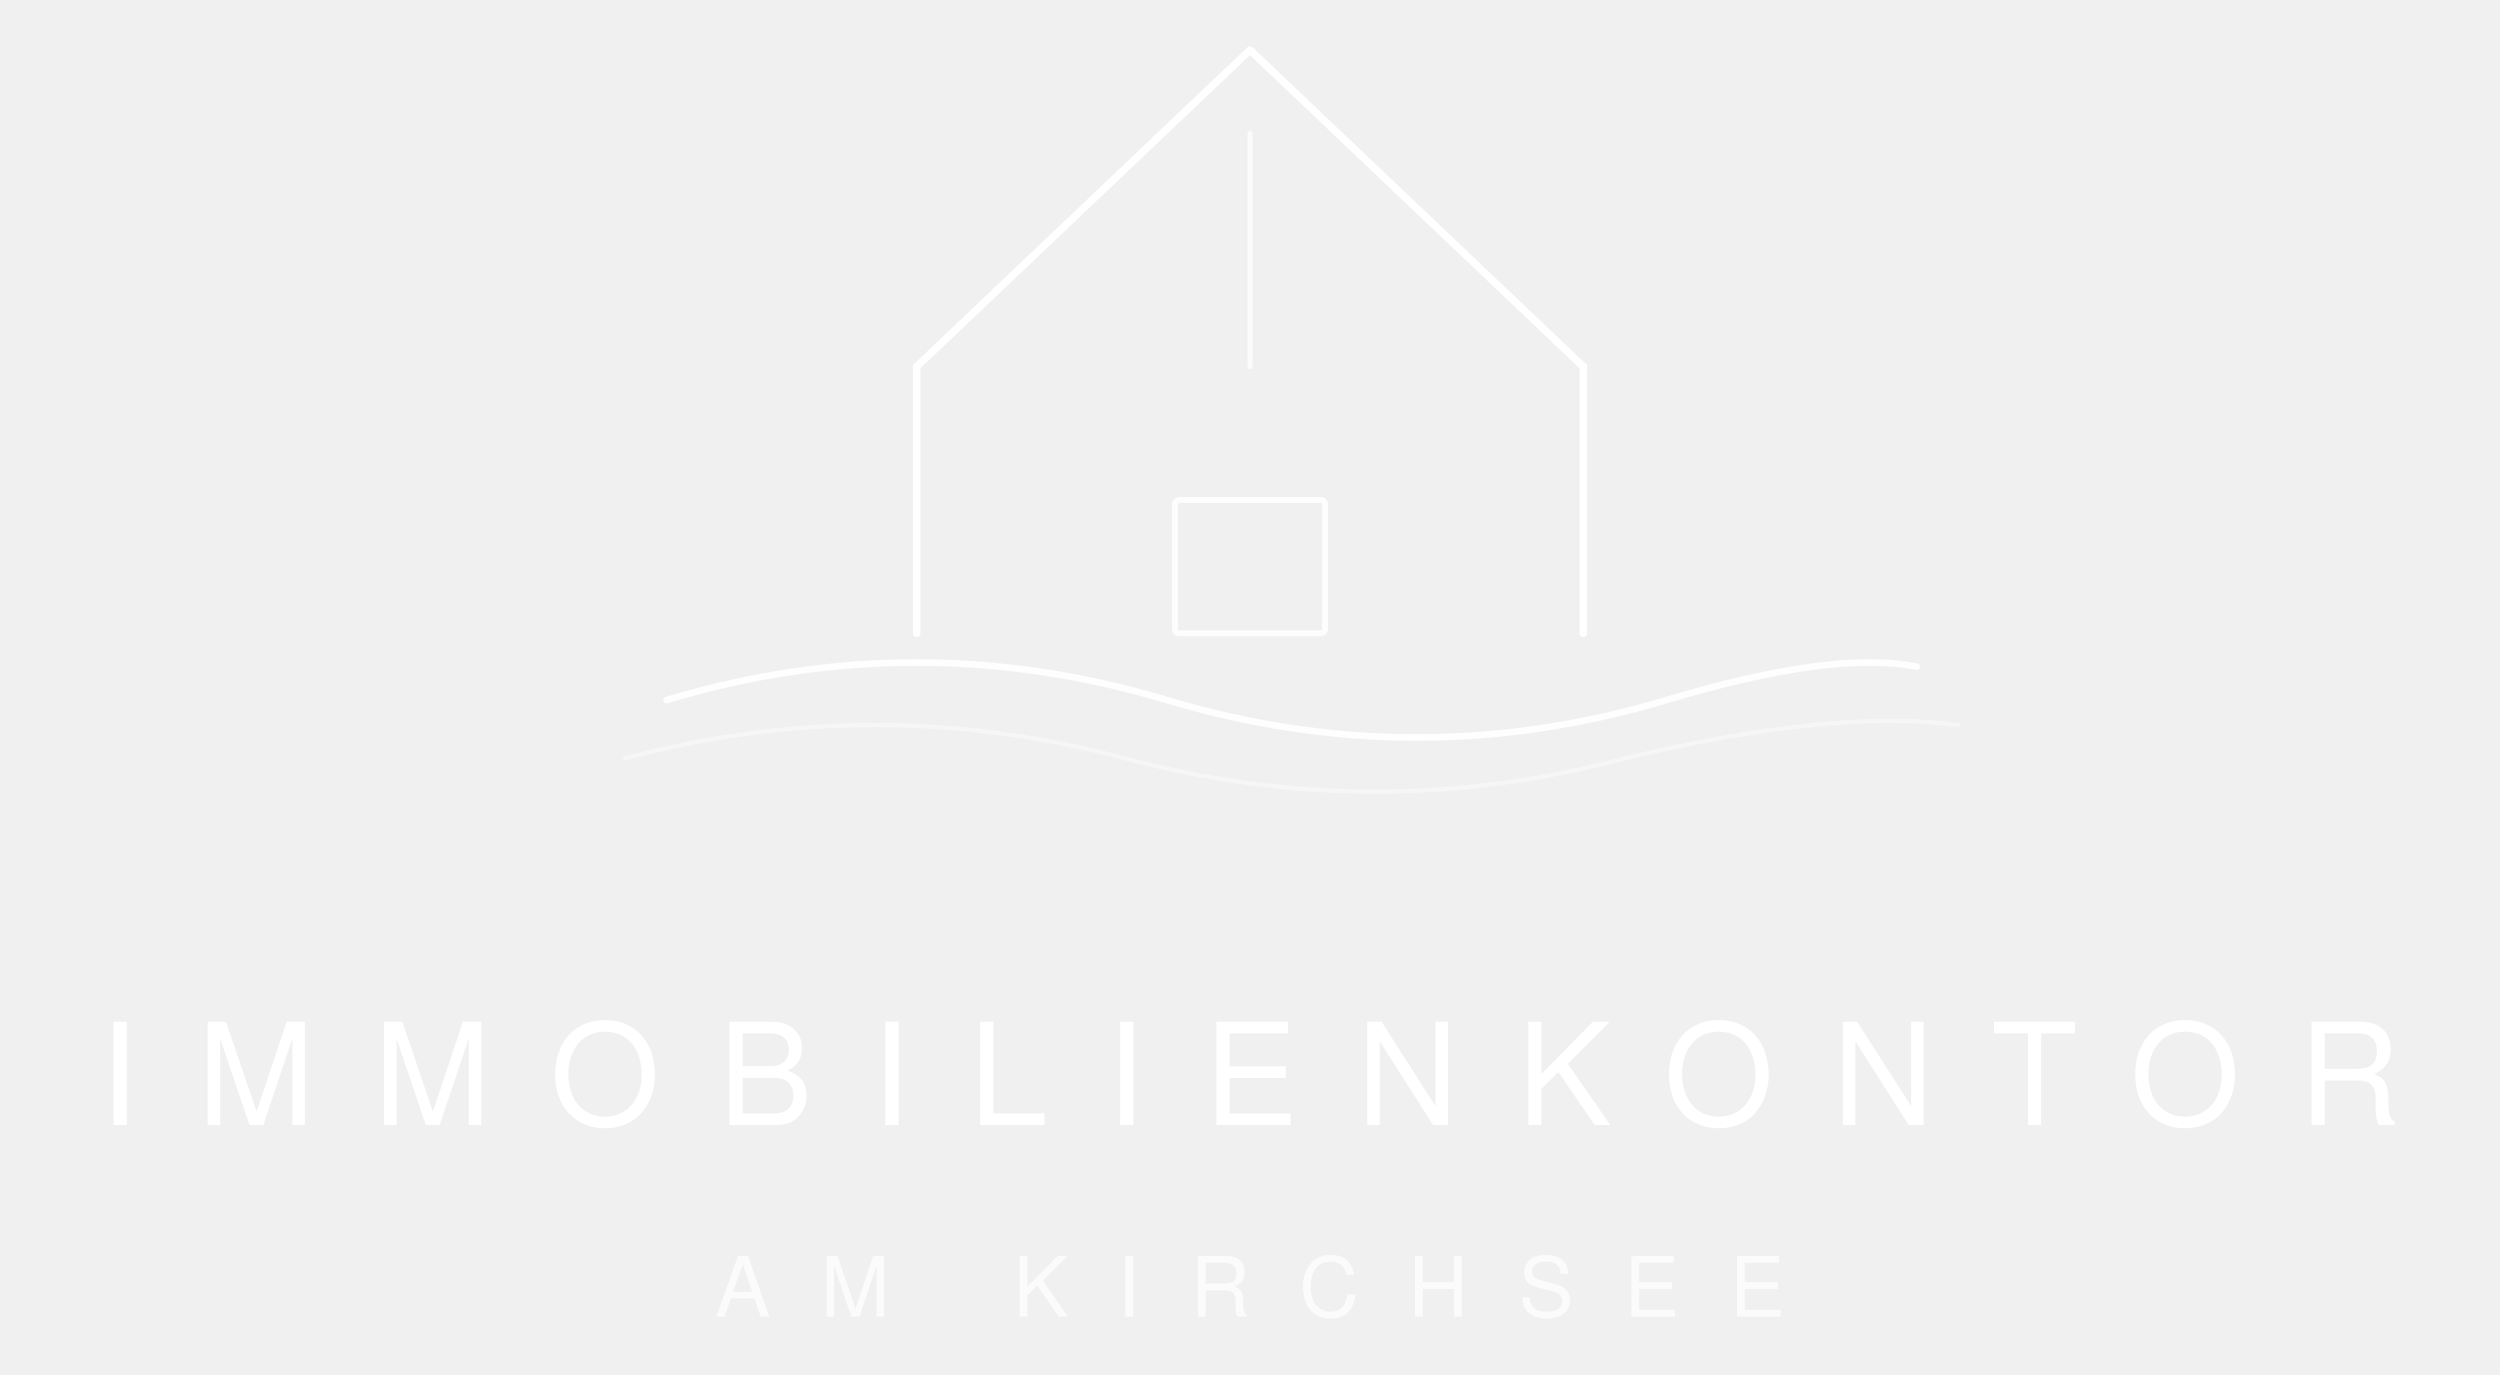
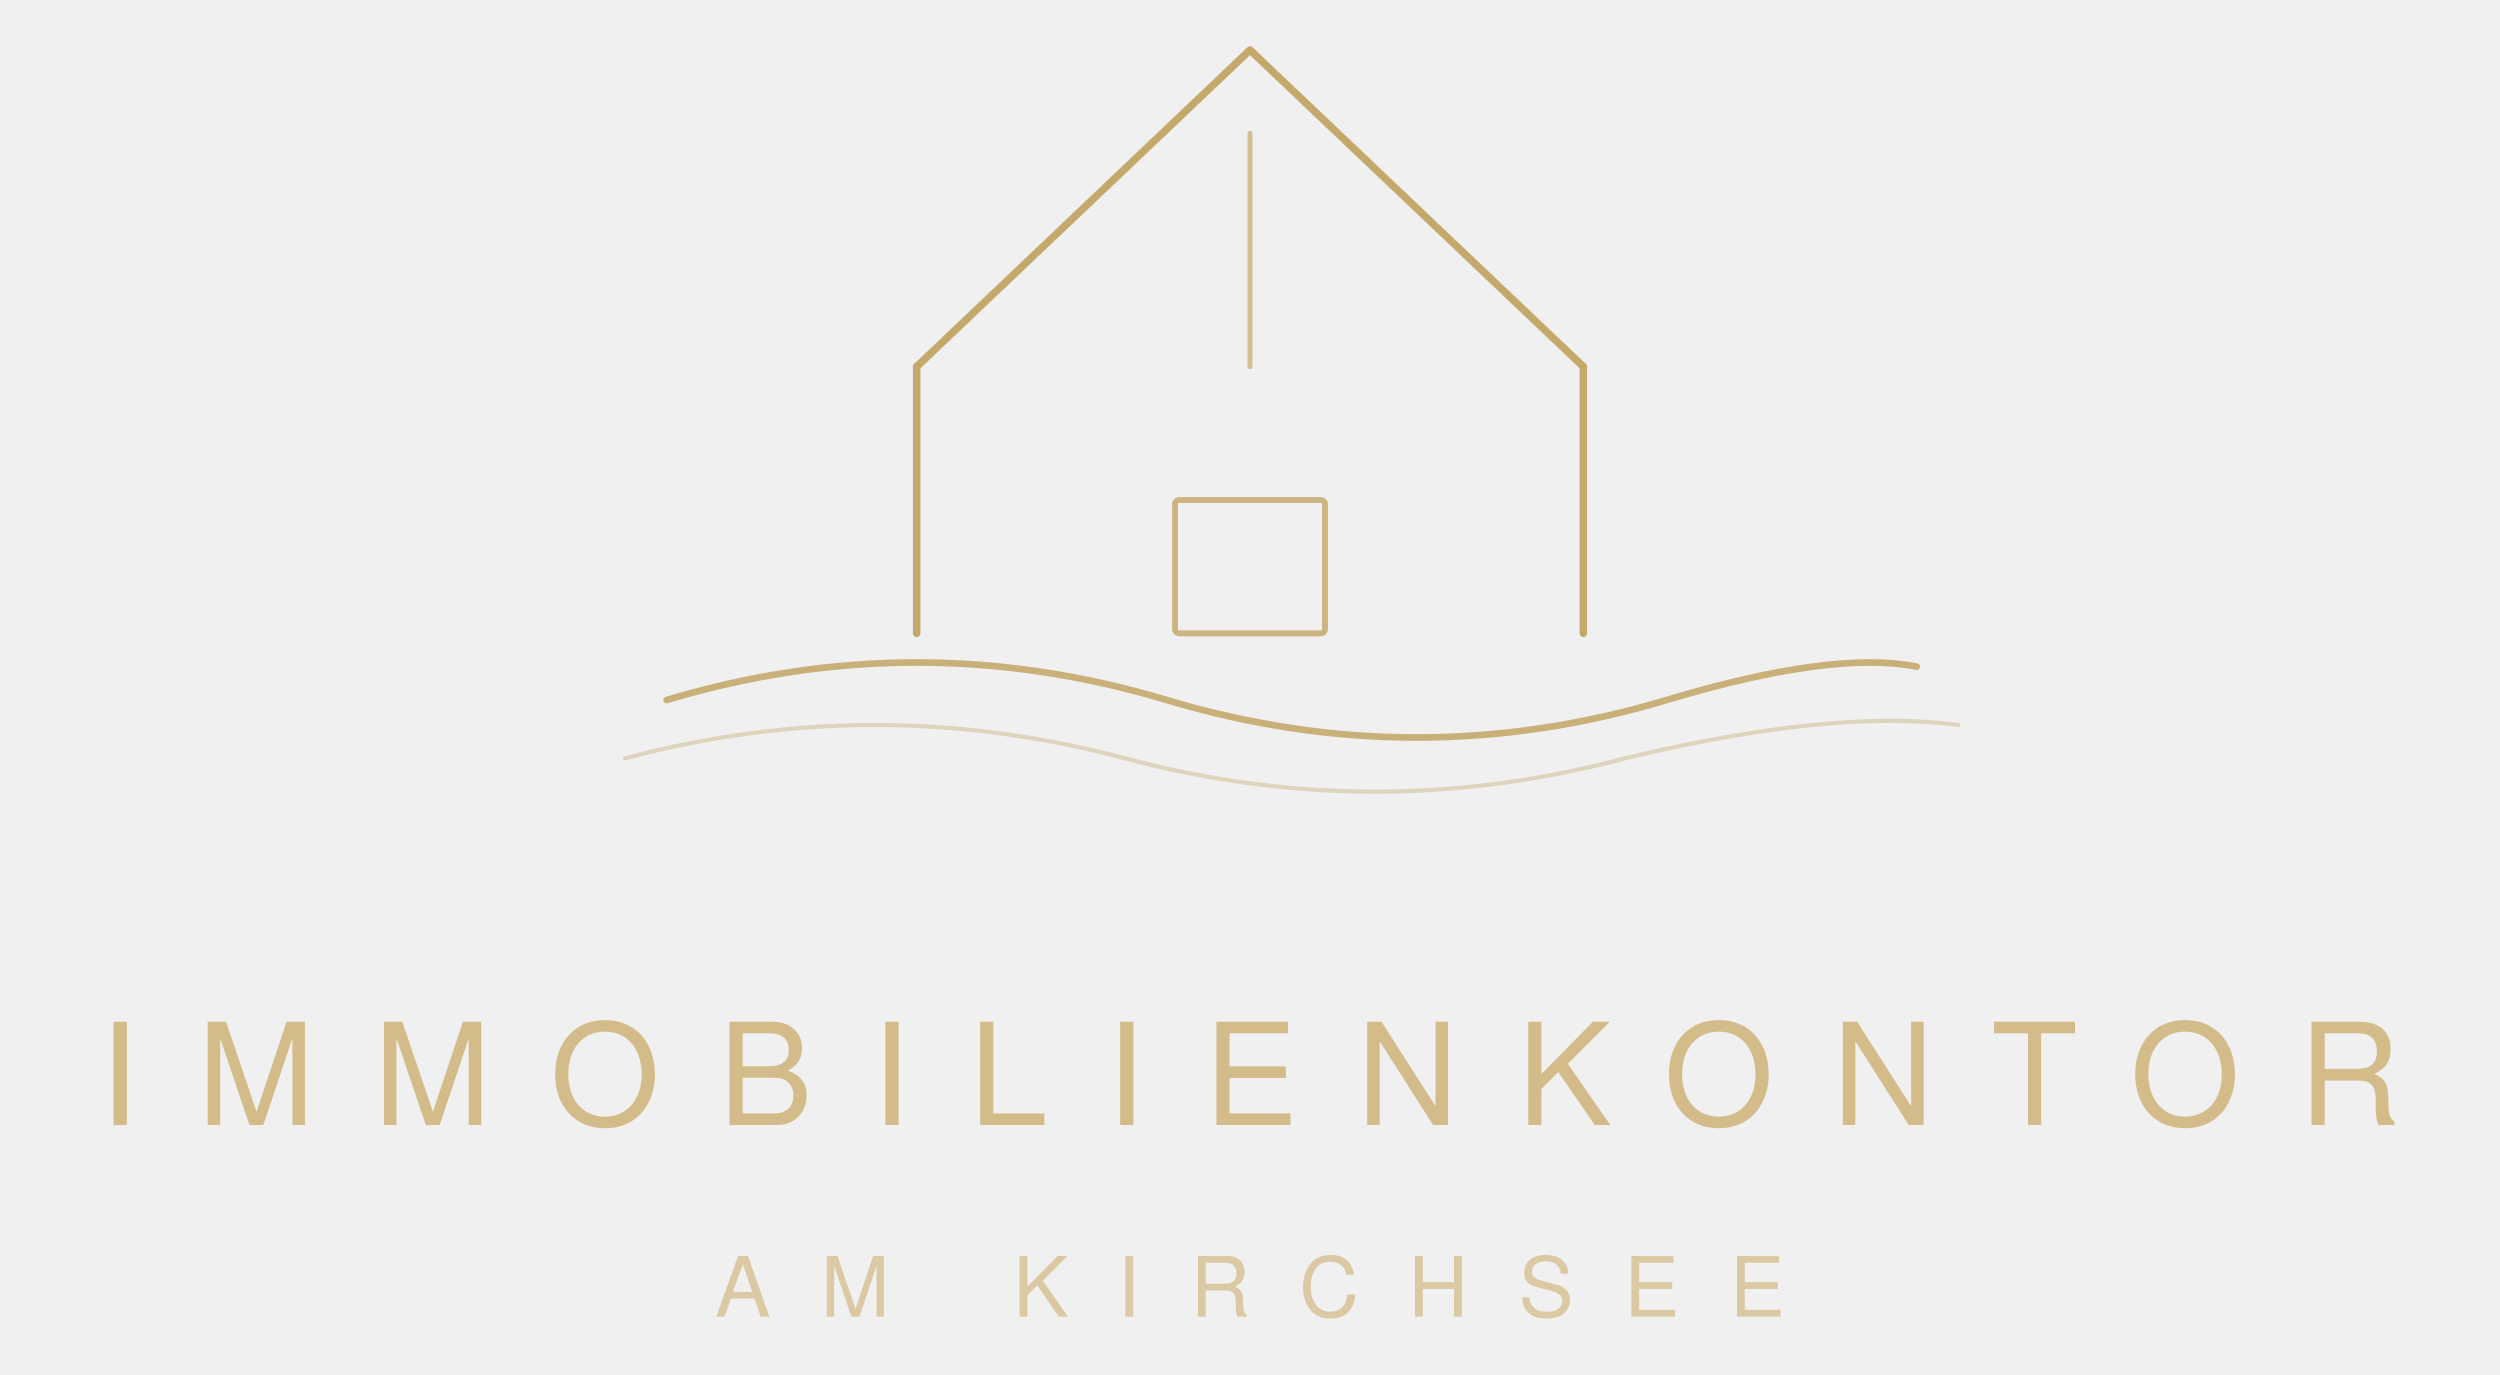
<svg xmlns="http://www.w3.org/2000/svg" viewBox="150 60 600 330">
-   <polyline points="370,148  450,72  530,148" fill="none" stroke="#FFFFFF" stroke-width="1.8" stroke-linecap="round" stroke-linejoin="round" />
-   <line x1="370" y1="148" x2="370" y2="212" stroke="#FFFFFF" stroke-width="1.8" stroke-linecap="round" />
-   <line x1="530" y1="148" x2="530" y2="212" stroke="#FFFFFF" stroke-width="1.8" stroke-linecap="round" />
-   <line x1="450" y1="92" x2="450" y2="148" stroke="#FFFFFF" stroke-width="1.2" stroke-linecap="round" opacity="0.7" />
-   <rect x="432" y="180" width="36" height="32" rx="1" fill="none" stroke="#FFFFFF" stroke-width="1.4" opacity="0.85" />
-   <path d="M 310,228  Q 370,210  430,228  Q 490,246  550,228  Q 590,216  610,220" fill="none" stroke="#FFFFFF" stroke-width="1.6" stroke-linecap="round" opacity="0.9" />
-   <path d="M 300,242  Q 360,226  420,242  Q 480,258  540,242  Q 590,230  620,234" fill="none" stroke="#FFFFFF" stroke-width="1" stroke-linecap="round" opacity="0.4" />
-   <text x="450" y="330" font-family="'Helvetica Neue', Helvetica, Arial, sans-serif" font-size="34" font-weight="300" letter-spacing="14" fill="#FFFFFF" text-anchor="middle">IMMOBILIENKONTOR</text>
-   <text x="450" y="376" font-family="'Helvetica Neue', Helvetica, Arial, sans-serif" font-size="20" font-weight="300" letter-spacing="12" fill="#FFFFFF" text-anchor="middle" opacity="0.75">AM KIRCHSEE</text>
+   <polyline points="370,148  450,72  530,148" fill="none" stroke="#C4A96B" stroke-width="1.8" stroke-linecap="round" stroke-linejoin="round" />
+   <line x1="370" y1="148" x2="370" y2="212" stroke="#C4A96B" stroke-width="1.8" stroke-linecap="round" />
+   <line x1="530" y1="148" x2="530" y2="212" stroke="#C4A96B" stroke-width="1.8" stroke-linecap="round" />
+   <line x1="450" y1="92" x2="450" y2="148" stroke="#C4A96B" stroke-width="1.2" stroke-linecap="round" opacity="0.7" />
+   <rect x="432" y="180" width="36" height="32" rx="1" fill="none" stroke="#C4A96B" stroke-width="1.4" opacity="0.85" />
+   <path d="M 310,228  Q 370,210  430,228  Q 490,246  550,228  Q 590,216  610,220" fill="none" stroke="#C4A96B" stroke-width="1.6" stroke-linecap="round" opacity="0.9" />
+   <path d="M 300,242  Q 360,226  420,242  Q 480,258  540,242  Q 590,230  620,234" fill="none" stroke="#C4A96B" stroke-width="1" stroke-linecap="round" opacity="0.4" />
+   <text x="450" y="330" font-family="'Helvetica Neue', Helvetica, Arial, sans-serif" font-size="34" font-weight="300" letter-spacing="14" fill="#D4BC8A" text-anchor="middle">IMMOBILIENKONTOR</text>
+   <text x="450" y="376" font-family="'Helvetica Neue', Helvetica, Arial, sans-serif" font-size="20" font-weight="300" letter-spacing="12" fill="#D4BC8A" text-anchor="middle" opacity="0.75">AM KIRCHSEE</text>
</svg>
